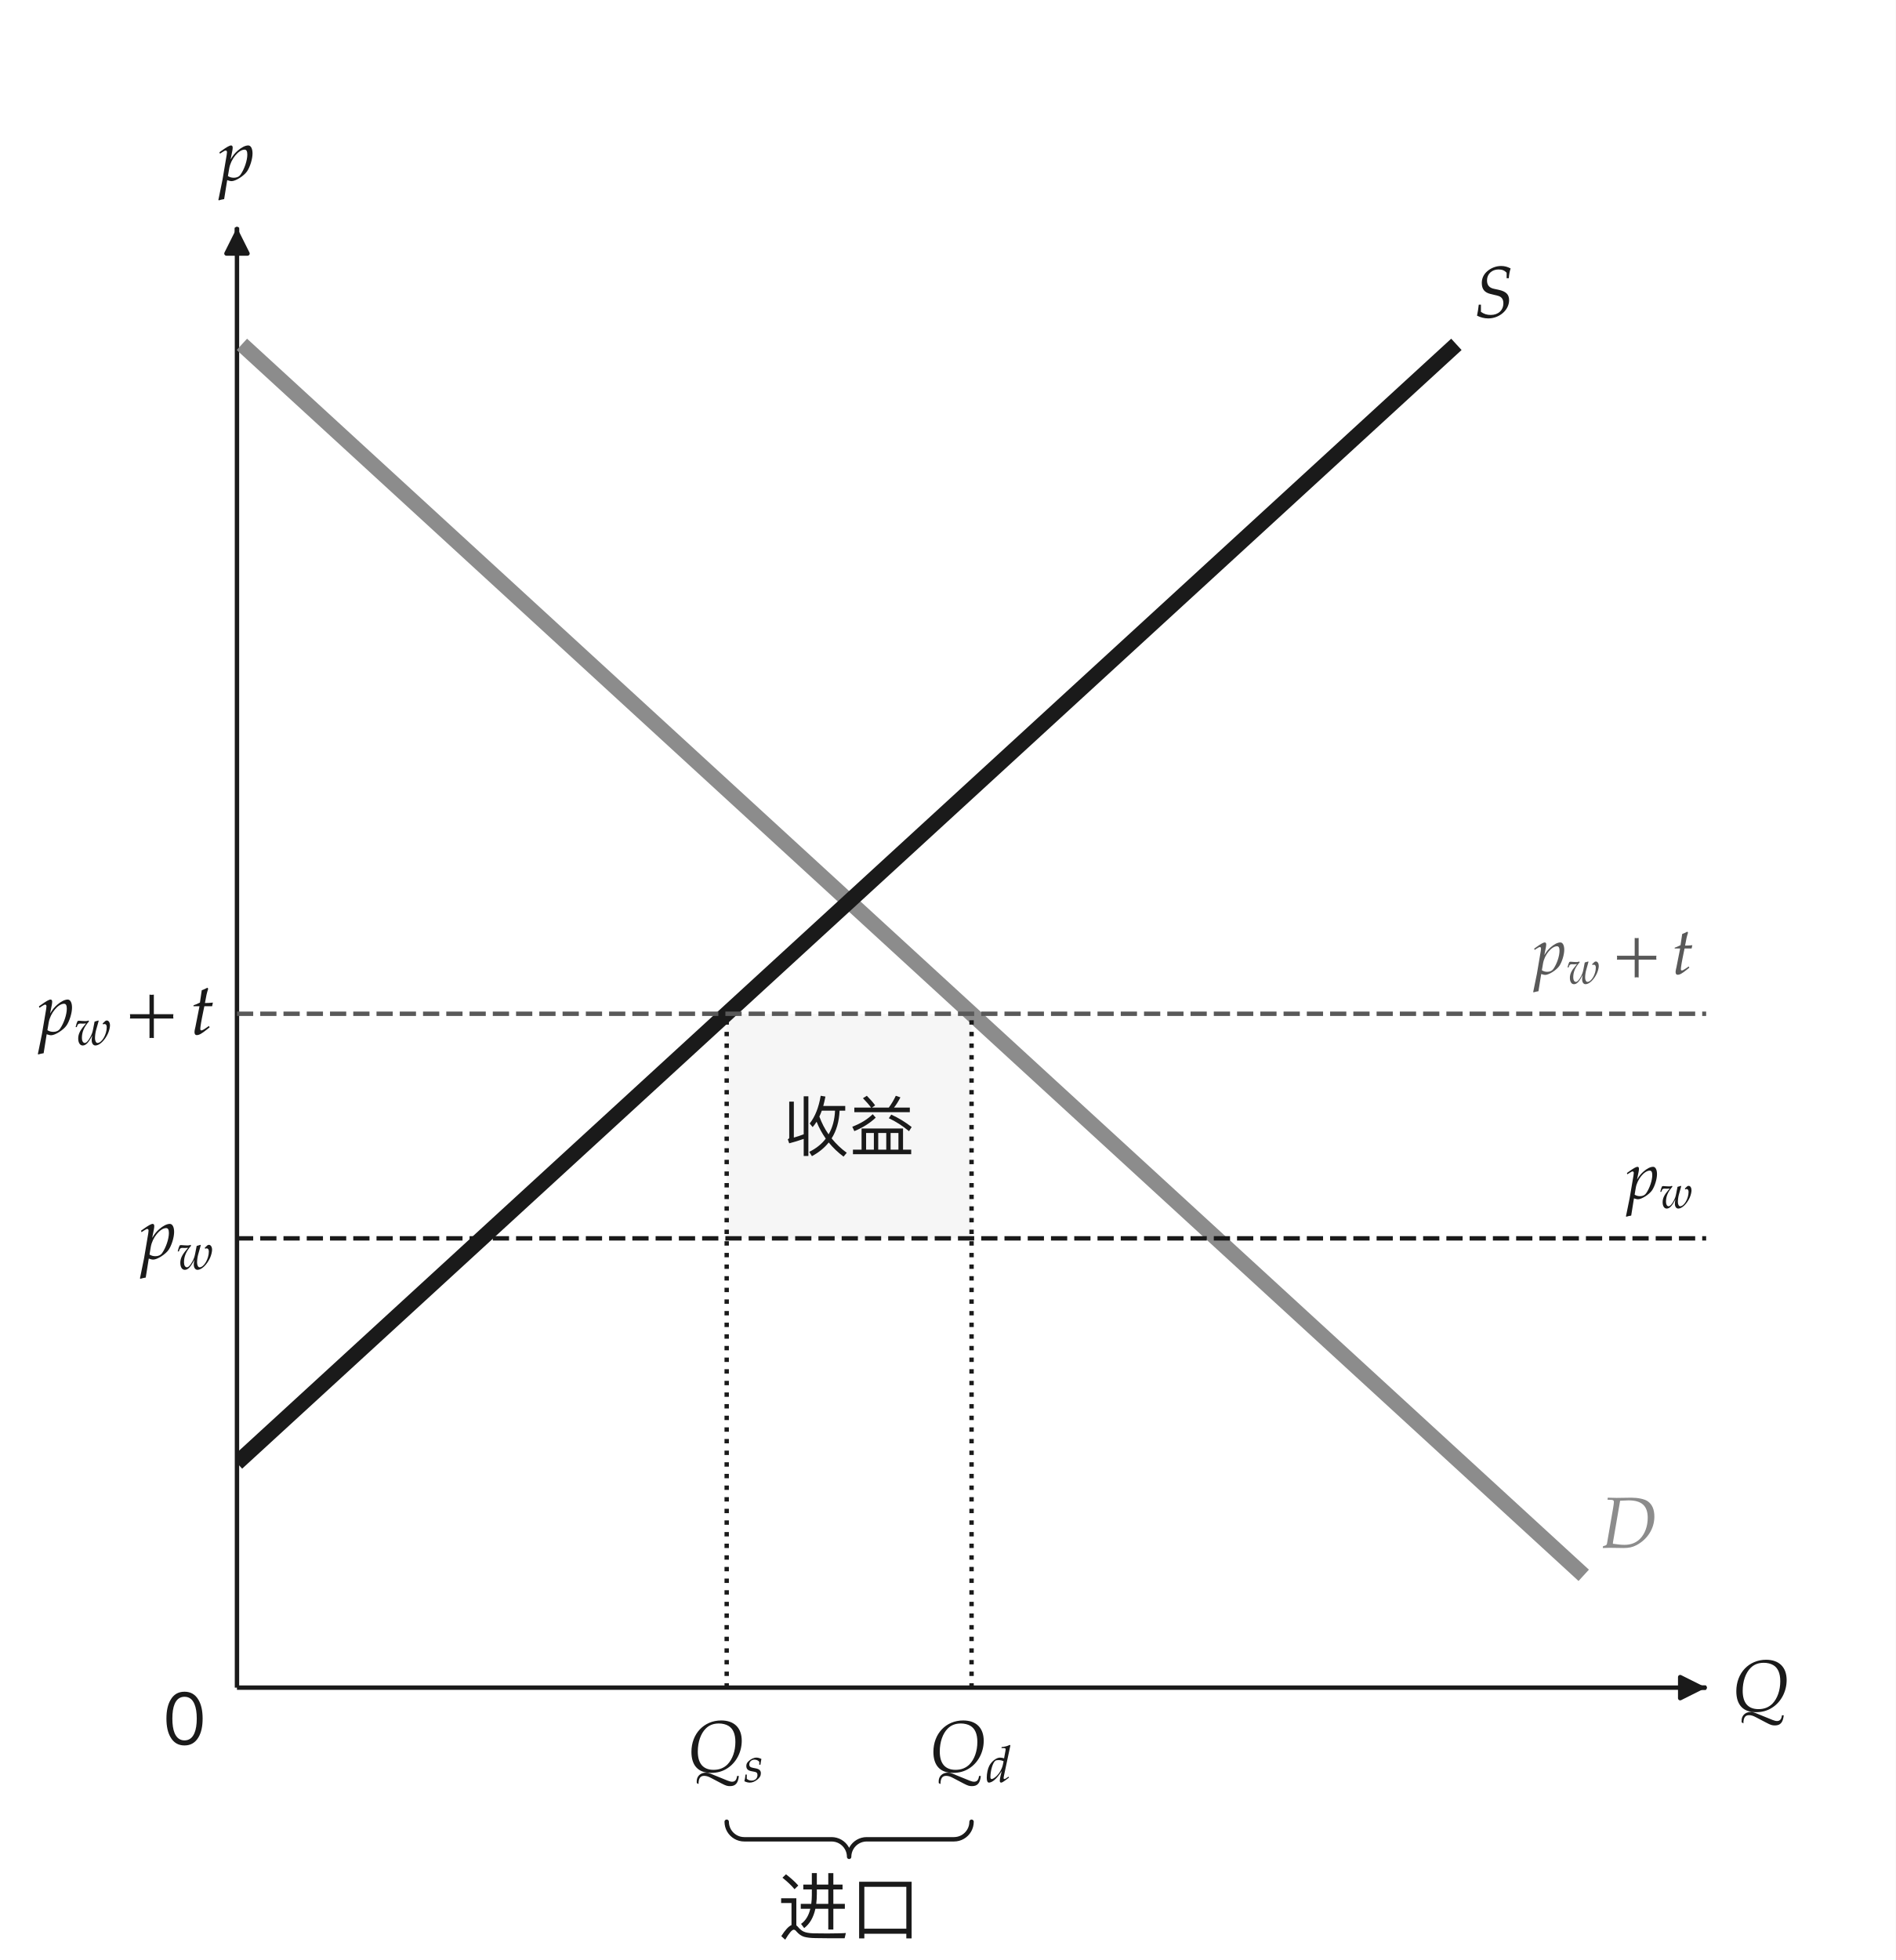
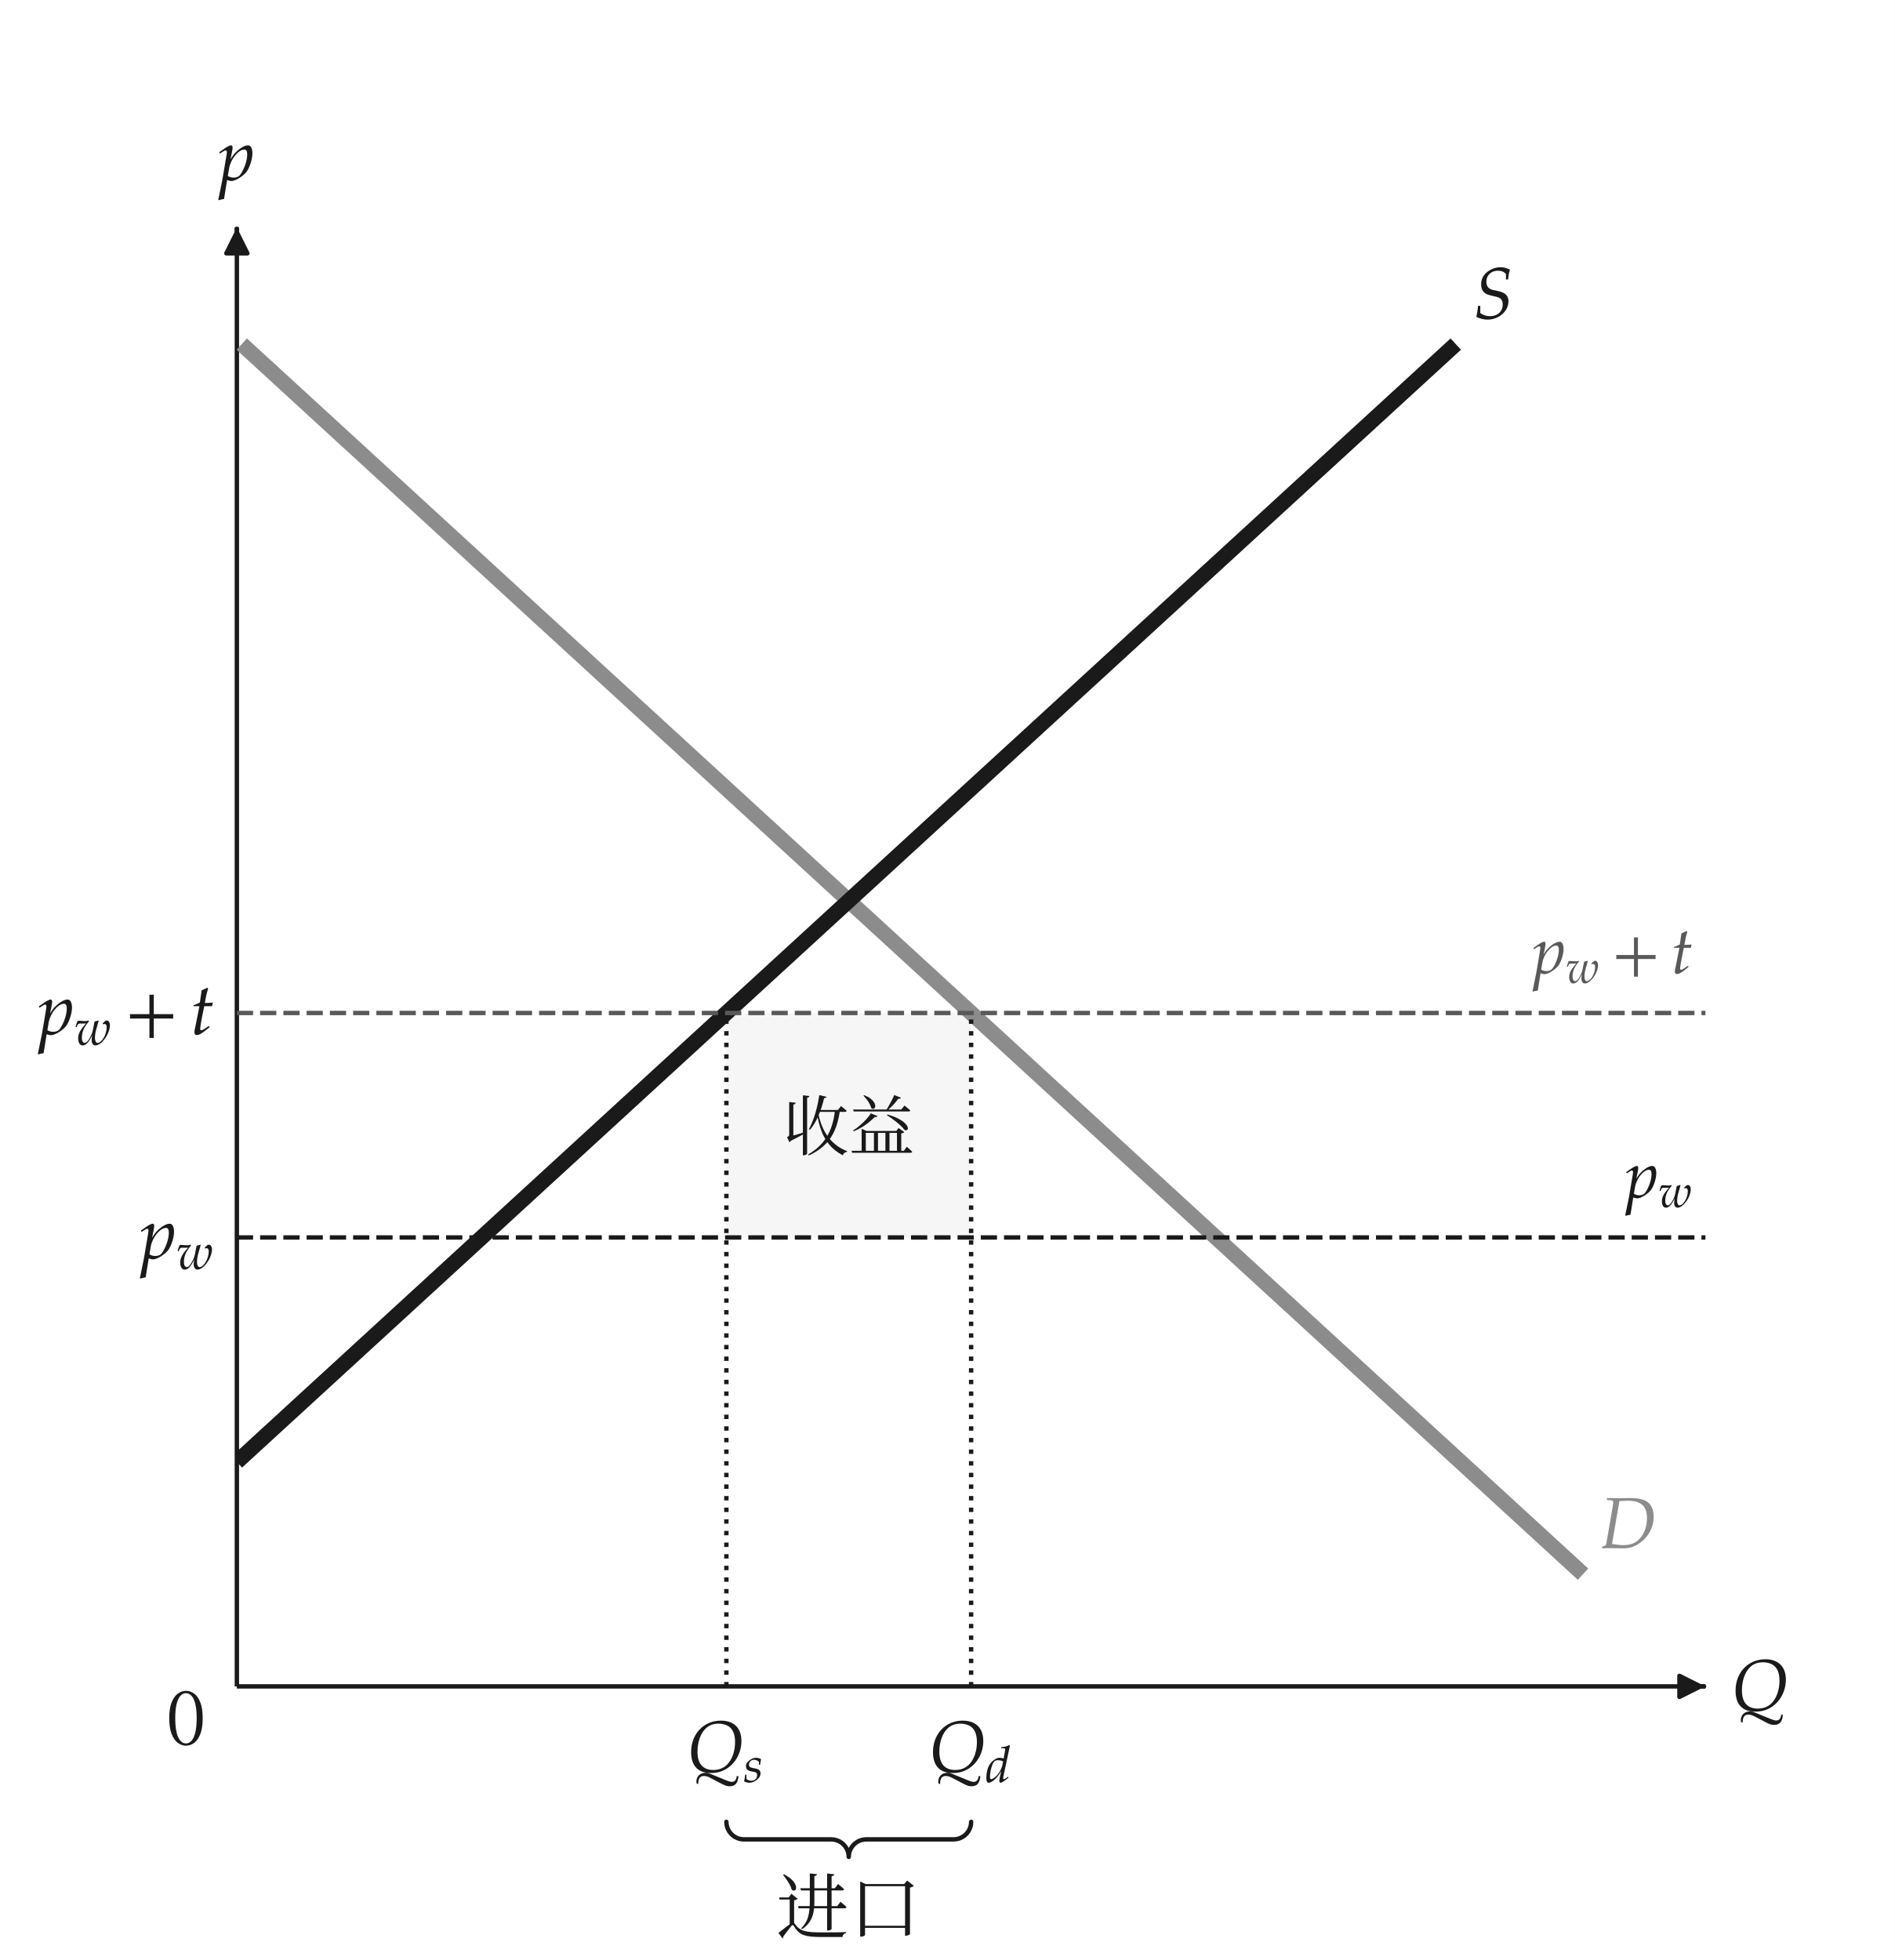
- <svg xmlns="http://www.w3.org/2000/svg" xmlns:xlink="http://www.w3.org/1999/xlink" width="432pt" height="446.53pt" viewBox="0 0 432 446.53" version="1.1">
+ <svg xmlns="http://www.w3.org/2000/svg" xmlns:xlink="http://www.w3.org/1999/xlink" width="432pt" height="446.86pt" viewBox="0 0 432 446.86" version="1.1">
  <defs>
    <style type="text/css">*{stroke-linejoin: round; stroke-linecap: butt}</style>
  </defs>
  <g id="figure_1">
    <g id="patch_1">
-       <path d="M 0 446.53  L 432 446.53  L 432 0  L 0 0  z " style="fill: #ffffff" />
+       <path d="M 0 446.86 L 432 446.86 L 432 0 L 0 0 z " style="fill: #ffffff" />
    </g>
    <g id="axes_1">
      <g id="axes.x">
-         <path d="M 54 384.48  L 388.8 384.48  " style="fill: none; stroke: #1a1a1a; stroke-linejoin: miter" />
+         <path d="M 54 384.48 L 388.8 384.48 " style="fill: none; stroke: #1a1a1a; stroke-linejoin: miter" />
      </g>
      <g id="patch_2">
-         <path d="M 388.465 384.48  Q 388.633 384.48 387.682 384.48  " style="fill: none; stroke: #1a1a1a; stroke-linecap: round" />
-         <path d="M 382.882 382.08  L 387.682 384.48  L 382.882 386.88  z " style="fill: #1a1a1a; stroke: #1a1a1a; stroke-linecap: round" />
+         <path d="M 388.465 384.48 Q 388.633 384.48 387.682 384.48 " style="fill: none; stroke: #1a1a1a; stroke-linecap: round" />
+         <path d="M 382.882 382.08 L 387.682 384.48 L 382.882 386.88 z " style="fill: #1a1a1a; stroke: #1a1a1a; stroke-linecap: round" />
      </g>
      <g id="axes.y">
-         <path d="M 54 384.48  L 54 51.84  " style="fill: none; stroke: #1a1a1a; stroke-linejoin: miter" />
+         <path d="M 54 384.48 L 54 51.84 " style="fill: none; stroke: #1a1a1a; stroke-linejoin: miter" />
      </g>
      <g id="patch_3">
-         <path d="M 54 52.173  Q 54 52.006 54 52.958  " style="fill: none; stroke: #1a1a1a; stroke-linecap: round" />
-         <path d="M 51.6 57.758  L 54 52.958  L 56.4 57.758  z " style="fill: #1a1a1a; stroke: #1a1a1a; stroke-linecap: round" />
+         <path d="M 54 52.173 Q 54 52.006 54 52.958 " style="fill: none; stroke: #1a1a1a; stroke-linecap: round" />
+         <path d="M 51.6 57.758 L 54 52.958 L 56.4 57.758 z " style="fill: #1a1a1a; stroke: #1a1a1a; stroke-linecap: round" />
      </g>
      <g id="axes.y.label">
        <g style="fill: #1a1a1a" transform="translate(49.875 41.22) scale(0.165 -0.165)">
          <defs>
-             <path id="TeXGyrePagella-Italic-51" d="M -45 -1728  L 0 -1766  C 134 -1722 262 -1690 467 -1658  L 736 19  L 794 0  C 960 -58 1056 -70 1126 -70  C 1485 -70 2221 397 2496 800  C 2758 1190 2976 1894 2976 2374  C 2976 2803 2829 3085 2598 3085  C 2330 3085 1997 2912 1658 2618  C 1402 2387 1267 2227 1037 1850  L 1190 2611  C 1210 2720 1222 2816 1222 2893  C 1222 3014 1171 3085 1082 3085  C 947 3085 704 2950 230 2611  L 51 2483  L 96 2355  L 301 2490  C 480 2605 550 2637 608 2637  C 672 2637 717 2579 717 2490  C 717 2438 704 2310 691 2246  L 320 51  L 6 -1491  L -45 -1728  z M 800 378  L 915 1056  C 1056 1875 1741 2714 2272 2714  C 2438 2714 2515 2573 2515 2278  C 2515 1760 2259 998 1920 512  C 1792 326 1587 230 1325 230  C 1126 230 966 275 800 378  z " transform="scale(0.015625)" />
+             <path id="TeXGyrePagella-Italic-51" d="M -45 -1728 L 0 -1766 C 134 -1722 262 -1690 467 -1658 L 736 19 L 794 0 C 960 -58 1056 -70 1126 -70 C 1485 -70 2221 397 2496 800 C 2758 1190 2976 1894 2976 2374 C 2976 2803 2829 3085 2598 3085 C 2330 3085 1997 2912 1658 2618 C 1402 2387 1267 2227 1037 1850 L 1190 2611 C 1210 2720 1222 2816 1222 2893 C 1222 3014 1171 3085 1082 3085 C 947 3085 704 2950 230 2611 L 51 2483 L 96 2355 L 301 2490 C 480 2605 550 2637 608 2637 C 672 2637 717 2579 717 2490 C 717 2438 704 2310 691 2246 L 320 51 L 6 -1491 L -45 -1728 z M 800 378 L 915 1056 C 1056 1875 1741 2714 2272 2714 C 2438 2714 2515 2573 2515 2278 C 2515 1760 2259 998 1920 512 C 1792 326 1587 230 1325 230 C 1126 230 966 275 800 378 z " transform="scale(0.015625)" />
          </defs>
          <use xlink:href="#TeXGyrePagella-Italic-51" transform="translate(0 0.796875)" />
        </g>
      </g>
      <g id="axes.x.label">
-         <g style="fill: #1a1a1a" transform="translate(394.8 389.8425) scale(0.165 -0.165)">
+         <g style="fill: #1a1a1a" transform="translate(394.8 390.0075) scale(0.165 -0.165)">
          <defs>
-             <path id="TeXGyrePagella-Italic-32" d="M 339 1741  C 339 531 941 -115 2067 -115  C 2611 -115 3066 6 3482 269  C 4288 768 4787 1709 4787 2720  C 4787 3859 4122 4518 2970 4518  C 1453 4518 339 3347 339 1741  z M 806 -909  C 806 -909 806 -966 813 -1018  L 966 -1101  C 966 -608 1120 -378 1459 -378  C 1645 -378 1824 -429 2074 -563  L 3002 -1050  C 3386 -1248 3501 -1286 3757 -1286  C 4237 -1286 4467 -1011 4531 -390  L 4371 -390  C 4333 -736 4192 -896 3936 -896  C 3827 -896 3706 -864 3539 -800  L 2029 -186  C 1869 -122 1754 -96 1606 -96  C 1133 -96 781 -422 806 -909  z M 902 1773  C 902 2605 1158 3354 1600 3795  C 1901 4102 2285 4250 2771 4250  C 3078 4250 3392 4173 3603 4045  C 4019 3802 4224 3322 4224 2618  C 4224 1811 3968 1088 3533 640  C 3219 320 2803 154 2304 154  C 1382 154 902 704 902 1773  z " transform="scale(0.015625)" />
+             <path id="TeXGyrePagella-Italic-32" d="M 339 1741 C 339 531 941 -115 2067 -115 C 2611 -115 3066 6 3482 269 C 4288 768 4787 1709 4787 2720 C 4787 3859 4122 4518 2970 4518 C 1453 4518 339 3347 339 1741 z M 806 -909 C 806 -909 806 -966 813 -1018 L 966 -1101 C 966 -608 1120 -378 1459 -378 C 1645 -378 1824 -429 2074 -563 L 3002 -1050 C 3386 -1248 3501 -1286 3757 -1286 C 4237 -1286 4467 -1011 4531 -390 L 4371 -390 C 4333 -736 4192 -896 3936 -896 C 3827 -896 3706 -864 3539 -800 L 2029 -186 C 1869 -122 1754 -96 1606 -96 C 1133 -96 781 -422 806 -909 z M 902 1773 C 902 2605 1158 3354 1600 3795 C 1901 4102 2285 4250 2771 4250 C 3078 4250 3392 4173 3603 4045 C 4019 3802 4224 3322 4224 2618 C 4224 1811 3968 1088 3533 640 C 3219 320 2803 154 2304 154 C 1382 154 902 704 902 1773 z " transform="scale(0.015625)" />
          </defs>
          <use xlink:href="#TeXGyrePagella-Italic-32" transform="translate(0 0.40625)" />
        </g>
      </g>
      <g id="axes.origin.label">
-         <g style="fill: #1a1a1a" transform="translate(37.1 397.42) scale(0.165 -0.165)">
+         <g style="fill: #1a1a1a" transform="translate(37.80898 397.75) scale(0.165 -0.165)">
          <defs>
-             <path id="PingFangSC-Regular-13" d="M 1920 4659  C 1370 4659 960 4422 685 3936  C 442 3526 320 2976 320 2285  C 320 1594 442 1043 685 634  C 960 154 1370 -90 1920 -90  C 2464 -90 2874 154 3155 634  C 3398 1043 3520 1594 3520 2285  C 3520 2976 3398 3526 3155 3936  C 2874 4422 2464 4659 1920 4659  z M 1920 4211  C 2330 4211 2624 3994 2803 3552  C 2931 3245 3002 2822 3002 2285  C 3002 1754 2931 1331 2803 1018  C 2624 582 2330 358 1920 358  C 1510 358 1216 582 1037 1018  C 909 1331 845 1754 845 2285  C 845 2822 909 3245 1037 3552  C 1216 3994 1510 4211 1920 4211  z " transform="scale(0.015625)" />
+             <path id="NotoSerifSC-Regular-11" d="M 1779 -96 Q 1402 -96 1062 153 Q 723 403 512 937 Q 301 1472 301 2342 Q 301 3200 512 3731 Q 723 4262 1062 4508 Q 1402 4755 1779 4755 Q 2170 4755 2506 4508 Q 2842 4262 3050 3731 Q 3258 3200 3258 2342 Q 3258 1472 3050 937 Q 2842 403 2506 153 Q 2170 -96 1779 -96 z M 1779 102 Q 1958 102 2128 214 Q 2298 326 2432 582 Q 2566 838 2646 1270 Q 2726 1702 2726 2342 Q 2726 2970 2646 3395 Q 2566 3821 2432 4073 Q 2298 4326 2128 4438 Q 1958 4550 1779 4550 Q 1600 4550 1430 4438 Q 1261 4326 1126 4073 Q 992 3821 912 3395 Q 832 2970 832 2342 Q 832 1702 912 1270 Q 992 838 1126 582 Q 1261 326 1430 214 Q 1600 102 1779 102 z " transform="scale(0.015625)" />
          </defs>
-           <use xlink:href="#PingFangSC-Regular-13" />
+           <use xlink:href="#NotoSerifSC-Regular-11" />
        </g>
      </g>
      <g id="market.trade.volume">
-         <path d="M 165.6 415.03  L 165.634 415.552  L 165.736 416.065  L 165.904 416.561  L 166.136 417.03  L 166.427 417.465  L 166.772 417.858  L 167.165 418.203  L 167.6 418.494  L 168.069 418.726  L 168.565 418.894  L 169.078 418.996  L 169.6 419.03  L 189.5 419.03  L 190.022 419.064  L 190.535 419.166  L 191.031 419.334  L 191.5 419.566  L 191.935 419.857  L 192.328 420.202  L 192.673 420.595  L 192.964 421.03  L 193.196 421.499  L 193.364 421.995  L 193.466 422.508  L 193.5 423.03  L 193.534 422.508  L 193.636 421.995  L 193.804 421.499  L 194.036 421.03  L 194.327 420.595  L 194.672 420.202  L 195.065 419.857  L 195.5 419.566  L 195.969 419.334  L 196.465 419.166  L 196.978 419.064  L 197.5 419.03  L 217.4 419.03  L 217.922 418.996  L 218.435 418.894  L 218.931 418.726  L 219.4 418.494  L 219.835 418.203  L 220.228 417.858  L 220.573 417.465  L 220.864 417.03  L 221.096 416.561  L 221.264 416.065  L 221.366 415.552  L 221.4 415.03  " style="fill: none; stroke: #1a1a1a; stroke-linecap: round" />
+         <path d="M 165.6 415.36 L 165.634 415.882 L 165.736 416.395 L 165.904 416.891 L 166.136 417.36 L 166.427 417.795 L 166.772 418.188 L 167.165 418.533 L 167.6 418.824 L 168.069 419.056 L 168.565 419.224 L 169.078 419.326 L 169.6 419.36 L 189.5 419.36 L 190.022 419.394 L 190.535 419.496 L 191.031 419.664 L 191.5 419.896 L 191.935 420.187 L 192.328 420.532 L 192.673 420.925 L 192.964 421.36 L 193.196 421.829 L 193.364 422.325 L 193.466 422.838 L 193.5 423.36 L 193.534 422.838 L 193.636 422.325 L 193.804 421.829 L 194.036 421.36 L 194.327 420.925 L 194.672 420.532 L 195.065 420.187 L 195.5 419.896 L 195.969 419.664 L 196.465 419.496 L 196.978 419.394 L 197.5 419.36 L 217.4 419.36 L 217.922 419.326 L 218.435 419.224 L 218.931 419.056 L 219.4 418.824 L 219.835 418.533 L 220.228 418.188 L 220.573 417.795 L 220.864 417.36 L 221.096 416.891 L 221.264 416.395 L 221.366 415.882 L 221.4 415.36 " style="fill: none; stroke: #1a1a1a; stroke-linecap: round" />
      </g>
      <g id="market.trade.mark.q_s">
-         <g style="fill: #1a1a1a" transform="translate(156.69 403.67) scale(0.165 -0.165)">
+         <g style="fill: #1a1a1a" transform="translate(156.69 404) scale(0.165 -0.165)">
          <defs>
-             <path id="TeXGyrePagella-Italic-54" d="M 58 102  C 301 -19 518 -70 742 -70  C 1056 -70 1350 45 1677 301  C 2003 557 2138 794 2138 1114  C 2138 1459 1939 1645 1459 1734  L 1184 1786  C 800 1856 678 1965 678 2227  C 678 2566 960 2829 1331 2829  C 1594 2829 1837 2714 1939 2541  L 1939 2189  L 2086 2189  C 2112 2413 2138 2586 2208 2912  C 1958 3034 1779 3085 1568 3085  C 1235 3085 845 2899 538 2586  C 371 2413 301 2253 301 2022  C 301 1664 499 1459 922 1376  L 1325 1299  C 1606 1248 1709 1139 1709 883  C 1709 461 1414 186 960 186  C 730 186 538 256 358 410  L 358 947  L 198 947  C 166 621 128 397 58 102  z " transform="scale(0.015625)" />
+             <path id="TeXGyrePagella-Italic-54" d="M 58 102 C 301 -19 518 -70 742 -70 C 1056 -70 1350 45 1677 301 C 2003 557 2138 794 2138 1114 C 2138 1459 1939 1645 1459 1734 L 1184 1786 C 800 1856 678 1965 678 2227 C 678 2566 960 2829 1331 2829 C 1594 2829 1837 2714 1939 2541 L 1939 2189 L 2086 2189 C 2112 2413 2138 2586 2208 2912 C 1958 3034 1779 3085 1568 3085 C 1235 3085 845 2899 538 2586 C 371 2413 301 2253 301 2022 C 301 1664 499 1459 922 1376 L 1325 1299 C 1606 1248 1709 1139 1709 883 C 1709 461 1414 186 960 186 C 730 186 538 256 358 410 L 358 947 L 198 947 C 166 621 128 397 58 102 z " transform="scale(0.015625)" />
          </defs>
          <use xlink:href="#TeXGyrePagella-Italic-32" transform="translate(0 0.40625)" />
          <use xlink:href="#TeXGyrePagella-Italic-54" transform="translate(77.79993 -14.05469) scale(0.7)" />
        </g>
      </g>
      <g id="market.trade.mark.q_d">
-         <g style="fill: #1a1a1a" transform="translate(211.83 403.67) scale(0.165 -0.165)">
+         <g style="fill: #1a1a1a" transform="translate(211.83 404) scale(0.165 -0.165)">
          <defs>
-             <path id="TeXGyrePagella-Italic-45" d="M 109 550  C 109 134 205 -70 390 -70  C 563 -70 800 38 1018 211  C 1363 493 1574 742 2003 1389  L 1856 806  C 1786 525 1754 320 1754 154  C 1754 19 1811 -70 1920 -70  C 2029 -70 2182 19 2400 179  L 2918 563  L 2854 685  L 2573 486  C 2483 422 2381 378 2323 378  C 2272 378 2234 435 2234 525  C 2234 576 2246 634 2285 819  L 3091 4621  L 3014 4691  C 2682 4525 2451 4467 1990 4422  L 1965 4288  L 2272 4288  C 2426 4288 2490 4243 2490 4134  C 2490 4083 2483 4026 2477 3981  L 2298 2995  C 2106 3053 1933 3085 1773 3085  C 1331 3085 730 2624 435 2067  C 237 1696 109 1088 109 550  z M 570 627  C 570 1434 864 2432 1178 2675  C 1261 2739 1382 2771 1555 2771  C 1837 2771 2022 2733 2234 2624  L 2157 2246  C 2042 1683 1728 1120 1331 742  C 1107 531 851 378 730 378  C 627 378 570 467 570 627  z " transform="scale(0.015625)" />
+             <path id="TeXGyrePagella-Italic-45" d="M 109 550 C 109 134 205 -70 390 -70 C 563 -70 800 38 1018 211 C 1363 493 1574 742 2003 1389 L 1856 806 C 1786 525 1754 320 1754 154 C 1754 19 1811 -70 1920 -70 C 2029 -70 2182 19 2400 179 L 2918 563 L 2854 685 L 2573 486 C 2483 422 2381 378 2323 378 C 2272 378 2234 435 2234 525 C 2234 576 2246 634 2285 819 L 3091 4621 L 3014 4691 C 2682 4525 2451 4467 1990 4422 L 1965 4288 L 2272 4288 C 2426 4288 2490 4243 2490 4134 C 2490 4083 2483 4026 2477 3981 L 2298 2995 C 2106 3053 1933 3085 1773 3085 C 1331 3085 730 2624 435 2067 C 237 1696 109 1088 109 550 z M 570 627 C 570 1434 864 2432 1178 2675 C 1261 2739 1382 2771 1555 2771 C 1837 2771 2022 2733 2234 2624 L 2157 2246 C 2042 1683 1728 1120 1331 742 C 1107 531 851 378 730 378 C 627 378 570 467 570 627 z " transform="scale(0.015625)" />
          </defs>
          <use xlink:href="#TeXGyrePagella-Italic-32" transform="translate(0 0.40625)" />
          <use xlink:href="#TeXGyrePagella-Italic-45" transform="translate(77.79993 -14.05469) scale(0.7)" />
        </g>
      </g>
      <g id="market.trade.volume.label">
-         <g style="fill: #1a1a1a" transform="translate(177 440.22) scale(0.165 -0.165)">
+         <g style="fill: #1a1a1a" transform="translate(177 440.88) scale(0.165 -0.165)">
          <defs>
-             <path id="PingFangSC-Regular-1b30" d="M 819 5126  L 506 4826  C 960 4461 1318 4122 1574 3808  L 1907 4134  C 1613 4467 1248 4794 819 5126  z M 4538 -525  L 6003 -525  L 6112 -64  C 5946 -77 5702 -83 5395 -90  C 5082 -96 4774 -102 4474 -102  C 3981 -102 3565 -96 3232 -90  C 2861 -77 2573 -26 2381 64  C 2202 147 2042 282 1888 467  C 1837 525 1786 576 1734 614  L 1734 3008  L 390 3008  L 390 2586  L 1306 2586  L 1306 640  C 1043 525 742 198 403 -339  L 749 -653  C 1101 -64 1350 230 1504 230  C 1581 230 1664 179 1747 70  C 1946 -160 2170 -320 2419 -397  C 2675 -467 3002 -506 3411 -512  C 3814 -518 4192 -525 4538 -525  z M 2349 4218  L 2349 3789  L 3104 3789  L 3104 3283  C 3104 3014 3085 2758 3053 2515  L 2125 2515  L 2125 2080  L 2970 2080  C 2829 1478 2554 1030 2150 742  L 2426 371  C 2918 742 3251 1312 3418 2080  L 4557 2080  L 4557 243  L 5005 243  L 5005 2080  L 6022 2080  L 6022 2515  L 5005 2515  L 5005 3789  L 5818 3789  L 5818 4218  L 5005 4218  L 5005 5229  L 4557 5229  L 4557 4218  L 3546 4218  L 3546 5235  L 3104 5235  L 3104 4218  L 2349 4218  z M 3546 3789  L 4557 3789  L 4557 2515  L 3494 2515  C 3526 2784 3546 3078 3546 3386  L 3546 3789  z " transform="scale(0.015625)" />
-             <path id="PingFangSC-Regular-757" d="M 5523 4467  L 883 4467  L 883 -538  L 1344 -538  L 1344 -128  L 5056 -128  L 5056 -538  L 5523 -538  L 5523 4467  z M 1344 320  L 1344 4019  L 5056 4019  L 5056 320  L 1344 320  z " transform="scale(0.015625)" />
+             <path id="NotoSerifSC-Regular-6397" d="M 3590 5267 Q 3578 5203 3530 5158 Q 3482 5114 3360 5101 L 3360 2778 Q 3360 2272 3267 1843 Q 3174 1414 2940 1056 Q 2707 698 2278 410 L 2189 474 Q 2643 922 2800 1482 Q 2957 2042 2957 2778 L 2957 5338 L 3590 5267 z M 5114 5261 Q 5107 5197 5059 5152 Q 5011 5107 4883 5088 L 4883 442 Q 4883 416 4838 377 Q 4794 339 4720 313 Q 4646 288 4563 288 L 4486 288 L 4486 5331 L 5114 5261 z M 5670 2829 Q 5670 2829 5724 2784 Q 5779 2739 5862 2668 Q 5946 2598 6038 2518 Q 6131 2438 6202 2355 Q 6182 2253 6035 2253 L 1965 2253 L 1914 2445 L 5382 2445 L 5670 2829 z M 5459 4403 Q 5459 4403 5510 4358 Q 5562 4314 5645 4243 Q 5728 4173 5821 4093 Q 5914 4013 5990 3936 Q 5965 3834 5818 3834 L 2170 3834 L 2118 4026 L 5171 4026 L 5459 4403 z M 1421 966 Q 1504 966 1549 950 Q 1594 934 1645 864 Q 1824 602 2041 451 Q 2259 301 2547 230 Q 2835 160 3219 141 Q 3603 122 4109 122 Q 4646 122 5129 125 Q 5613 128 6170 154 L 6170 70 Q 6022 38 5942 -54 Q 5862 -147 5843 -288 Q 5549 -288 5251 -288 Q 4954 -288 4640 -288 Q 4326 -288 3974 -288 Q 3456 -288 3075 -249 Q 2694 -211 2416 -112 Q 2138 -13 1930 185 Q 1722 384 1536 698 Q 1485 774 1437 768 Q 1389 762 1331 698 Q 1261 602 1126 432 Q 992 262 848 76 Q 704 -109 595 -269 Q 627 -358 557 -422 L 179 70 Q 326 186 515 333 Q 704 480 889 627 Q 1075 774 1219 870 Q 1363 966 1421 966 z M 666 5261 Q 1037 5069 1264 4873 Q 1491 4678 1603 4496 Q 1715 4314 1737 4166 Q 1760 4019 1712 3926 Q 1664 3834 1571 3818 Q 1478 3802 1363 3885 Q 1312 4096 1181 4339 Q 1050 4582 890 4812 Q 730 5043 589 5216 L 666 5261 z M 1568 915 L 1178 710 L 1178 3027 L 282 3027 L 243 3213 L 1088 3213 L 1331 3539 L 1882 3085 Q 1850 3053 1776 3017 Q 1702 2982 1568 2963 L 1568 915 z " transform="scale(0.015625)" />
+             <path id="NotoSerifSC-Regular-27e8" d="M 5184 710 L 5184 525 L 1197 525 L 1197 710 L 5184 710 z M 4902 4397 L 5165 4704 L 5760 4237 Q 5715 4192 5625 4150 Q 5536 4109 5414 4083 L 5414 -38 Q 5408 -51 5347 -86 Q 5286 -122 5203 -147 Q 5120 -173 5043 -173 L 4979 -173 L 4979 4397 L 4902 4397 z M 1440 -90 Q 1440 -122 1392 -160 Q 1344 -198 1264 -227 Q 1184 -256 1088 -256 L 1011 -256 L 1011 4397 L 1011 4621 L 1011 4621 L 1485 4397 L 5235 4397 L 5235 4205 L 1440 4205 L 1440 -90 z " transform="scale(0.015625)" />
          </defs>
-           <use xlink:href="#PingFangSC-Regular-1b30" />
-           <use xlink:href="#PingFangSC-Regular-757" transform="translate(100 0)" />
+           <use xlink:href="#NotoSerifSC-Regular-6397" />
+           <use xlink:href="#NotoSerifSC-Regular-27e8" transform="translate(100 0)" />
        </g>
      </g>
      <g id="market.trade.world_price.mark">
-         <g style="fill: #1a1a1a" transform="translate(32.005 286.9142) scale(0.165 -0.165)">
+         <g style="fill: #1a1a1a" transform="translate(32.005 287.0792) scale(0.165 -0.165)">
          <defs>
-             <path id="TeXGyrePagella-Italic-58" d="M 134 2253  L 275 2253  L 384 2522  C 429 2630 557 2701 710 2701  C 832 2701 947 2688 1069 2688  C 1203 2688 1286 2694 1446 2714  C 1389 2630 1318 2560 1254 2483  C 678 1811 461 1350 461 806  C 461 282 685 -70 1024 -70  C 1434 -70 1766 282 2240 1197  C 2182 915 2163 755 2163 608  C 2163 205 2349 -70 2637 -70  C 3155 -70 3827 576 4224 1453  C 4365 1773 4474 2202 4474 2458  C 4474 2822 4307 3085 4077 3085  C 3994 3085 3917 3059 3866 3008  L 3546 2707  L 3616 2586  C 3674 2624 3731 2643 3789 2643  C 3962 2643 4064 2496 4064 2240  C 4064 1312 3443 250 2899 250  C 2714 250 2579 506 2579 858  C 2579 1158 2637 1581 2714 1856  L 3046 3034  L 3002 3085  L 2528 2944  L 2342 1990  C 2266 1594 2176 1338 1990 992  C 1734 512 1491 250 1299 250  C 1075 250 928 499 928 870  C 928 1632 1190 2253 1824 2970  L 1760 3085  C 1632 3027 1549 3008 1370 3008  C 1107 3008 845 3034 582 3053  C 506 3059 448 3040 378 3008  C 288 2835 218 2605 134 2253  z " transform="scale(0.015625)" />
+             <path id="TeXGyrePagella-Italic-58" d="M 134 2253 L 275 2253 L 384 2522 C 429 2630 557 2701 710 2701 C 832 2701 947 2688 1069 2688 C 1203 2688 1286 2694 1446 2714 C 1389 2630 1318 2560 1254 2483 C 678 1811 461 1350 461 806 C 461 282 685 -70 1024 -70 C 1434 -70 1766 282 2240 1197 C 2182 915 2163 755 2163 608 C 2163 205 2349 -70 2637 -70 C 3155 -70 3827 576 4224 1453 C 4365 1773 4474 2202 4474 2458 C 4474 2822 4307 3085 4077 3085 C 3994 3085 3917 3059 3866 3008 L 3546 2707 L 3616 2586 C 3674 2624 3731 2643 3789 2643 C 3962 2643 4064 2496 4064 2240 C 4064 1312 3443 250 2899 250 C 2714 250 2579 506 2579 858 C 2579 1158 2637 1581 2714 1856 L 3046 3034 L 3002 3085 L 2528 2944 L 2342 1990 C 2266 1594 2176 1338 1990 992 C 1734 512 1491 250 1299 250 C 1075 250 928 499 928 870 C 928 1632 1190 2253 1824 2970 L 1760 3085 C 1632 3027 1549 3008 1370 3008 C 1107 3008 845 3034 582 3053 C 506 3059 448 3040 378 3008 C 288 2835 218 2605 134 2253 z " transform="scale(0.015625)" />
          </defs>
          <use xlink:href="#TeXGyrePagella-Italic-51" transform="translate(0 0.796875)" />
          <use xlink:href="#TeXGyrePagella-Italic-58" transform="translate(49.99995 -13.66406) scale(0.7)" />
        </g>
      </g>
      <g id="market.trade.policy_price.mark">
-         <g style="fill: #1a1a1a" transform="translate(8.74 235.7388) scale(0.165 -0.165)">
+         <g style="fill: #1a1a1a" transform="translate(8.74 235.9038) scale(0.165 -0.165)">
          <defs>
-             <path id="TeXGyrePagella-Regular-c" d="M 512 1408  L 2240 1408  L 2240 -320  C 2304 -307 2368 -301 2432 -301  C 2496 -301 2560 -307 2624 -320  L 2624 1408  L 4352 1408  C 4339 1472 4333 1536 4333 1600  C 4333 1664 4339 1728 4352 1792  L 2624 1792  L 2624 3520  C 2560 3507 2496 3501 2432 3501  C 2368 3501 2304 3507 2240 3520  L 2240 1792  L 512 1792  C 525 1728 531 1664 531 1600  C 531 1536 525 1472 512 1408  z " transform="scale(0.015625)" />
-             <path id="TeXGyrePagella-Italic-55" d="M 262 2496  L 800 2496  L 442 685  C 410 525 358 365 358 198  C 358 38 429 -58 550 -58  C 774 -58 992 70 1498 474  C 1613 563 1574 538 1696 634  L 1632 749  L 1344 550  C 1152 416 1030 358 954 358  C 902 358 870 410 870 486  C 870 653 947 1152 1146 2099  L 1229 2496  L 1914 2496  L 1984 2816  C 1741 2790 1523 2778 1280 2778  C 1382 3379 1453 3693 1568 4038  L 1498 4134  C 1370 4058 1197 3981 998 3904  L 838 2816  C 557 2682 390 2611 275 2579  L 262 2496  z " transform="scale(0.015625)" />
+             <path id="TeXGyrePagella-Regular-c" d="M 512 1408 L 2240 1408 L 2240 -320 C 2304 -307 2368 -301 2432 -301 C 2496 -301 2560 -307 2624 -320 L 2624 1408 L 4352 1408 C 4339 1472 4333 1536 4333 1600 C 4333 1664 4339 1728 4352 1792 L 2624 1792 L 2624 3520 C 2560 3507 2496 3501 2432 3501 C 2368 3501 2304 3507 2240 3520 L 2240 1792 L 512 1792 C 525 1728 531 1664 531 1600 C 531 1536 525 1472 512 1408 z " transform="scale(0.015625)" />
+             <path id="TeXGyrePagella-Italic-55" d="M 262 2496 L 800 2496 L 442 685 C 410 525 358 365 358 198 C 358 38 429 -58 550 -58 C 774 -58 992 70 1498 474 C 1613 563 1574 538 1696 634 L 1632 749 L 1344 550 C 1152 416 1030 358 954 358 C 902 358 870 410 870 486 C 870 653 947 1152 1146 2099 L 1229 2496 L 1914 2496 L 1984 2816 C 1741 2790 1523 2778 1280 2778 C 1382 3379 1453 3693 1568 4038 L 1498 4134 C 1370 4058 1197 3981 998 3904 L 838 2816 C 557 2682 390 2611 275 2579 L 262 2496 z " transform="scale(0.015625)" />
          </defs>
          <use xlink:href="#TeXGyrePagella-Italic-51" transform="translate(0 0.40625)" />
          <use xlink:href="#TeXGyrePagella-Italic-58" transform="translate(49.99995 -14.05469) scale(0.7)" />
          <use xlink:href="#TeXGyrePagella-Regular-c" transform="translate(118.5101 0.40625)" />
          <use xlink:href="#TeXGyrePagella-Italic-55" transform="translate(210.07 0.40625)" />
        </g>
      </g>
      <g id="market.trade.policy_rent">
-         <path d="M 165.6 282.129  L 221.4 282.129  L 221.4 230.954  L 165.6 230.954  z " clip-path="url(#p9f356896f5)" style="fill: #d9d9d9; fill-opacity: 0.22" />
+         <path d="M 165.6 282.129 L 221.4 282.129 L 221.4 230.954 L 165.6 230.954 z " clip-path="url(#p5452fc5614)" style="fill: #d9d9d9; fill-opacity: 0.22" />
      </g>
      <g id="market.demand">
-         <path d="M 55.116 78.451  L 360.9 358.892  " clip-path="url(#p9f356896f5)" style="fill: none; stroke: #8c8c8c; stroke-width: 3.5; stroke-linejoin: miter" />
+         <path d="M 55.116 78.451 L 360.9 358.892 " clip-path="url(#p5452fc5614)" style="fill: none; stroke: #8c8c8c; stroke-width: 3.5; stroke-linejoin: miter" />
      </g>
      <g id="market.supply">
-         <path d="M 54 333.305  L 331.884 78.451  " clip-path="url(#p9f356896f5)" style="fill: none; stroke: #1a1a1a; stroke-width: 3.5; stroke-linejoin: miter" />
+         <path d="M 54 333.305 L 331.884 78.451 " clip-path="url(#p5452fc5614)" style="fill: none; stroke: #1a1a1a; stroke-width: 3.5; stroke-linejoin: miter" />
      </g>
      <g id="market.trade.world_price">
-         <path d="M 54 282.129  L 388.8 282.129  " clip-path="url(#p9f356896f5)" style="fill: none; stroke-dasharray: 3.7,1.6; stroke-dashoffset: 0; stroke: #1a1a1a; stroke-linejoin: miter" />
+         <path d="M 54 282.129 L 388.8 282.129 " clip-path="url(#p5452fc5614)" style="fill: none; stroke-dasharray: 3.7,1.6; stroke-dashoffset: 0; stroke: #1a1a1a; stroke-linejoin: miter" />
      </g>
      <g id="market.trade.policy_price">
-         <path d="M 54 230.954  L 388.8 230.954  " clip-path="url(#p9f356896f5)" style="fill: none; stroke-dasharray: 3.7,1.6; stroke-dashoffset: 0; stroke: #595959; stroke-linejoin: miter" />
+         <path d="M 54 230.954 L 388.8 230.954 " clip-path="url(#p5452fc5614)" style="fill: none; stroke-dasharray: 3.7,1.6; stroke-dashoffset: 0; stroke: #595959; stroke-linejoin: miter" />
      </g>
      <g id="market.trade.guide.q_s">
-         <path d="M 165.6 384.48  L 165.6 230.954  " clip-path="url(#p9f356896f5)" style="fill: none; stroke-dasharray: 1,1.65; stroke-dashoffset: 0; stroke: #1a1a1a; stroke-linejoin: miter" />
+         <path d="M 165.6 384.48 L 165.6 230.954 " clip-path="url(#p5452fc5614)" style="fill: none; stroke-dasharray: 1,1.65; stroke-dashoffset: 0; stroke: #1a1a1a; stroke-linejoin: miter" />
      </g>
      <g id="market.trade.guide.q_d">
-         <path d="M 221.4 384.48  L 221.4 230.954  " clip-path="url(#p9f356896f5)" style="fill: none; stroke-dasharray: 1,1.65; stroke-dashoffset: 0; stroke: #1a1a1a; stroke-linejoin: miter" />
+         <path d="M 221.4 384.48 L 221.4 230.954 " clip-path="url(#p5452fc5614)" style="fill: none; stroke-dasharray: 1,1.65; stroke-dashoffset: 0; stroke: #1a1a1a; stroke-linejoin: miter" />
      </g>
      <g id="market.demand.label">
-         <g style="fill: #8c8c8c" transform="translate(364.7734 352.7539) scale(0.165 -0.165)">
+         <g style="fill: #8c8c8c" transform="translate(364.7734 353.0839) scale(0.165 -0.165)">
          <defs>
-             <path id="TeXGyrePagella-Italic-25" d="M 179 -19  C 378 -6 576 0 774 0  C 1190 0 1606 -19 2022 -19  C 2483 -19 2797 51 3130 218  C 4128 730 4742 1696 4742 2758  C 4742 3386 4550 3834 4160 4109  C 3866 4320 3251 4429 2714 4429  C 2278 4429 1843 4410 1408 4410  C 1146 4410 883 4416 621 4429  L 602 4250  L 941 4237  C 1094 4230 1165 4179 1165 4064  C 1165 3974 1139 3770 1107 3578  L 550 352  C 525 205 333 179 211 147  L 179 -19  z M 1075 358  C 1075 435 1082 480 1101 595  L 1715 4160  C 1965 4160 2208 4192 2458 4192  C 3622 4192 4154 3706 4154 2656  C 4154 1907 3910 1235 3475 794  C 3130 442 2662 262 2106 262  C 1824 262 1510 294 1075 358  z " transform="scale(0.015625)" />
+             <path id="TeXGyrePagella-Italic-25" d="M 179 -19 C 378 -6 576 0 774 0 C 1190 0 1606 -19 2022 -19 C 2483 -19 2797 51 3130 218 C 4128 730 4742 1696 4742 2758 C 4742 3386 4550 3834 4160 4109 C 3866 4320 3251 4429 2714 4429 C 2278 4429 1843 4410 1408 4410 C 1146 4410 883 4416 621 4429 L 602 4250 L 941 4237 C 1094 4230 1165 4179 1165 4064 C 1165 3974 1139 3770 1107 3578 L 550 352 C 525 205 333 179 211 147 L 179 -19 z M 1075 358 C 1075 435 1082 480 1101 595 L 1715 4160 C 1965 4160 2208 4192 2458 4192 C 3622 4192 4154 3706 4154 2656 C 4154 1907 3910 1235 3475 794 C 3130 442 2662 262 2106 262 C 1824 262 1510 294 1075 358 z " transform="scale(0.015625)" />
          </defs>
          <use xlink:href="#TeXGyrePagella-Italic-25" transform="translate(0 0.796875)" />
        </g>
      </g>
      <g id="market.supply.label">
-         <g style="fill: #1a1a1a" transform="translate(335.8924 72.31277) scale(0.165 -0.165)">
+         <g style="fill: #1a1a1a" transform="translate(335.8924 72.64277) scale(0.165 -0.165)">
          <defs>
-             <path id="TeXGyrePagella-Italic-34" d="M 269 128  C 589 -32 922 -115 1261 -115  C 2253 -115 3104 627 3104 1498  C 3104 2003 2829 2272 2182 2413  L 1766 2502  C 1344 2592 1152 2829 1152 3251  C 1152 3808 1581 4211 2170 4211  C 2483 4211 2694 4128 2886 3923  L 2886 3437  L 3078 3437  C 3104 3782 3149 4026 3238 4301  C 2944 4454 2701 4518 2394 4518  C 1920 4518 1440 4320 1094 3981  C 826 3712 691 3392 691 3014  C 691 2470 934 2170 1472 2042  L 2080 1894  C 2432 1811 2598 1594 2598 1222  C 2598 608 2144 192 1485 192  C 1139 192 896 269 614 467  L 614 1101  L 422 1101  C 384 749 339 461 269 128  z " transform="scale(0.015625)" />
+             <path id="TeXGyrePagella-Italic-34" d="M 269 128 C 589 -32 922 -115 1261 -115 C 2253 -115 3104 627 3104 1498 C 3104 2003 2829 2272 2182 2413 L 1766 2502 C 1344 2592 1152 2829 1152 3251 C 1152 3808 1581 4211 2170 4211 C 2483 4211 2694 4128 2886 3923 L 2886 3437 L 3078 3437 C 3104 3782 3149 4026 3238 4301 C 2944 4454 2701 4518 2394 4518 C 1920 4518 1440 4320 1094 3981 C 826 3712 691 3392 691 3014 C 691 2470 934 2170 1472 2042 L 2080 1894 C 2432 1811 2598 1594 2598 1222 C 2598 608 2144 192 1485 192 C 1139 192 896 269 614 467 L 614 1101 L 422 1101 C 384 749 339 461 269 128 z " transform="scale(0.015625)" />
          </defs>
          <use xlink:href="#TeXGyrePagella-Italic-34" transform="translate(0 0.40625)" />
        </g>
      </g>
      <g id="market.trade.world_price.label">
        <g style="fill: #1a1a1a" transform="translate(370.6243 273.1737) scale(0.15 -0.15)">
          <use xlink:href="#TeXGyrePagella-Italic-51" transform="translate(0 0.796875)" />
          <use xlink:href="#TeXGyrePagella-Italic-58" transform="translate(49.99995 -13.66406) scale(0.7)" />
        </g>
      </g>
      <g id="market.trade.policy_price.label">
        <g style="fill: #595959" transform="translate(349.4893 221.9983) scale(0.15 -0.15)">
          <use xlink:href="#TeXGyrePagella-Italic-51" transform="translate(0 0.40625)" />
          <use xlink:href="#TeXGyrePagella-Italic-58" transform="translate(49.99995 -14.05469) scale(0.7)" />
          <use xlink:href="#TeXGyrePagella-Regular-c" transform="translate(118.5101 0.40625)" />
          <use xlink:href="#TeXGyrePagella-Italic-55" transform="translate(210.07 0.40625)" />
        </g>
      </g>
      <g id="market.trade.policy_rent.label">
-         <g style="fill: #1a1a1a" transform="translate(178.5 261.9415) scale(0.15 -0.15)">
+         <g style="fill: #1a1a1a" transform="translate(178.5 262.2415) scale(0.15 -0.15)">
          <defs>
-             <path id="PingFangSC-Regular-dad" d="M 576 627  C 1062 755 1536 896 1984 1056  L 1984 -602  L 2438 -602  L 2438 5197  L 1984 5197  L 1984 1504  C 1664 1382 1344 1274 1024 1184  L 1024 4678  L 576 4678  L 576 1171  C 576 1107 525 1056 435 1018  L 576 627  z M 3744 3802  L 5030 3802  C 4992 2918 4787 2150 4403 1498  C 4032 2022 3738 2598 3507 3226  C 3590 3405 3667 3597 3744 3802  z M 3238 2726  C 3469 2138 3770 1594 4128 1082  C 3731 557 3194 128 2522 -205  L 2784 -621  C 3450 -262 3994 179 4416 710  C 4819 211 5299 -250 5856 -666  L 6170 -294  C 5606 115 5120 582 4698 1107  C 5171 1850 5427 2752 5472 3802  L 6022 3802  L 6022 4256  L 3885 4256  C 3962 4538 4032 4845 4096 5171  L 3635 5248  C 3450 4122 3091 3219 2566 2554  L 2854 2202  C 2989 2362 3117 2534 3238 2726  z " transform="scale(0.015625)" />
-             <path id="PingFangSC-Regular-1345" d="M 5242 2067  L 1210 2067  L 1210 13  L 371 13  L 371 -429  L 6035 -429  L 6035 13  L 5242 13  L 5242 2067  z M 1651 13  L 1651 1632  L 2406 1632  L 2406 13  L 1651 13  z M 2829 13  L 2829 1632  L 3610 1632  L 3610 13  L 2829 13  z M 4032 13  L 4032 1632  L 4794 1632  L 4794 13  L 4032 13  z M 506 4102  L 506 3654  L 5901 3654  L 5901 4102  L 4365 4102  C 4595 4390 4800 4723 4986 5094  L 4538 5248  C 4346 4838 4122 4461 3859 4102  L 2227 4102  L 2528 4320  C 2342 4582 2074 4890 1722 5248  L 1344 5011  C 1664 4685 1926 4384 2131 4102  L 506 4102  z M 4096 3418  L 3859 3066  C 4525 2758 5184 2336 5824 1805  L 6080 2208  C 5485 2682 4826 3085 4096 3418  z M 2291 3456  C 1773 2950 1114 2547 307 2240  L 506 1811  C 1338 2157 2035 2598 2586 3123  L 2291 3456  z " transform="scale(0.015625)" />
+             <path id="NotoSerifSC-Regular-3929" d="M 5651 4294 Q 5651 4294 5705 4252 Q 5760 4211 5843 4140 Q 5926 4070 6022 3990 Q 6118 3910 6195 3834 Q 6176 3731 6029 3731 L 3430 3731 L 3430 3917 L 5344 3917 L 5651 4294 z M 4230 5203 Q 4218 5146 4163 5107 Q 4109 5069 4000 5062 Q 3789 4141 3443 3341 Q 3098 2541 2624 1984 L 2528 2042 Q 2752 2464 2950 2998 Q 3149 3533 3296 4134 Q 3443 4736 3533 5363 L 4230 5203 z M 5549 3917 Q 5446 3162 5241 2499 Q 5037 1837 4685 1283 Q 4333 730 3798 282 Q 3264 -166 2509 -506 L 2445 -416 Q 3315 90 3856 739 Q 4397 1389 4685 2189 Q 4973 2989 5062 3917 L 5549 3917 z M 3392 3782 Q 3520 3117 3734 2528 Q 3949 1939 4288 1443 Q 4627 947 5107 556 Q 5587 166 6246 -96 L 6227 -160 Q 6086 -179 5977 -259 Q 5869 -339 5824 -493 Q 5024 -77 4515 534 Q 4006 1146 3724 1926 Q 3443 2707 3296 3616 L 3392 3782 z M 493 1293 Q 640 1331 909 1404 Q 1178 1478 1510 1574 Q 1843 1670 2182 1779 L 2214 1683 Q 2067 1600 1827 1469 Q 1587 1338 1296 1184 Q 1005 1030 685 877 L 493 1293 z M 1242 4614 Q 1235 4550 1177 4505 Q 1120 4461 1011 4442 L 1011 4205 L 608 4205 L 608 4582 L 608 4691 L 1242 4614 z M 915 4326 L 1011 4269 L 1011 1242 L 653 1114 L 813 1267 Q 864 1062 781 937 Q 698 813 627 781 L 397 1274 Q 538 1344 573 1389 Q 608 1434 608 1523 L 608 4326 L 915 4326 z M 2566 5274 Q 2560 5210 2512 5165 Q 2464 5120 2349 5107 L 2349 -320 Q 2349 -352 2301 -393 Q 2253 -435 2176 -464 Q 2099 -493 2016 -493 L 1939 -493 L 1939 5344 L 2566 5274 z " transform="scale(0.015625)" />
+             <path id="NotoSerifSC-Regular-4aa6" d="M 2515 3226 Q 2291 2989 1971 2729 Q 1651 2470 1270 2236 Q 890 2003 480 1843 L 422 1926 Q 762 2131 1098 2422 Q 1434 2714 1712 3021 Q 1990 3328 2150 3584 L 2790 3328 Q 2771 3277 2710 3248 Q 2650 3219 2515 3226 z M 3776 3475 Q 4346 3309 4730 3120 Q 5114 2931 5341 2742 Q 5568 2554 5664 2394 Q 5760 2234 5750 2118 Q 5741 2003 5654 1961 Q 5568 1920 5427 1971 Q 5306 2138 5107 2333 Q 4909 2528 4665 2726 Q 4422 2925 4172 3101 Q 3923 3277 3712 3405 L 3776 3475 z M 5082 5107 Q 5056 5050 4992 5024 Q 4928 4998 4826 5011 Q 4698 4845 4525 4640 Q 4352 4435 4150 4233 Q 3949 4032 3750 3859 L 3616 3859 Q 3757 4070 3904 4336 Q 4051 4602 4192 4870 Q 4333 5139 4422 5370 L 5082 5107 z M 1498 5357 Q 1875 5210 2102 5034 Q 2330 4858 2442 4688 Q 2554 4518 2573 4374 Q 2592 4230 2541 4137 Q 2490 4045 2397 4029 Q 2304 4013 2189 4096 Q 2144 4294 2022 4518 Q 1901 4742 1741 4950 Q 1581 5158 1427 5306 L 1498 5357 z M 1254 2086 L 1728 1875 L 4621 1875 L 4845 2163 L 5402 1760 Q 5363 1709 5292 1680 Q 5222 1651 5107 1638 L 5107 -173 L 4691 -173 L 4691 1690 L 1658 1690 L 1658 -173 L 1254 -173 L 1254 1875 L 1254 2086 z M 3962 1875 L 3962 -173 L 3565 -173 L 3565 1875 L 3962 1875 z M 2842 1875 L 2842 -173 L 2451 -173 L 2451 1875 L 2842 1875 z M 5421 4346 Q 5421 4346 5478 4301 Q 5536 4256 5622 4185 Q 5709 4115 5808 4032 Q 5907 3949 5984 3872 Q 5965 3770 5818 3770 L 480 3770 L 422 3962 L 5114 3962 L 5421 4346 z M 5645 339 Q 5645 339 5699 291 Q 5754 243 5837 169 Q 5920 96 6009 13 Q 6099 -70 6176 -147 Q 6150 -250 6003 -250 L 333 -250 L 275 -58 L 5363 -58 L 5645 339 z " transform="scale(0.015625)" />
          </defs>
-           <use xlink:href="#PingFangSC-Regular-dad" />
-           <use xlink:href="#PingFangSC-Regular-1345" transform="translate(100 0)" />
+           <use xlink:href="#NotoSerifSC-Regular-3929" />
+           <use xlink:href="#NotoSerifSC-Regular-4aa6" transform="translate(100 0)" />
        </g>
      </g>
    </g>
  </g>
  <defs>
-     <clipPath id="p9f356896f5">
+     <clipPath id="p5452fc5614">
      <rect x="54" y="51.84" width="334.8" height="332.64" />
    </clipPath>
  </defs>
</svg>
